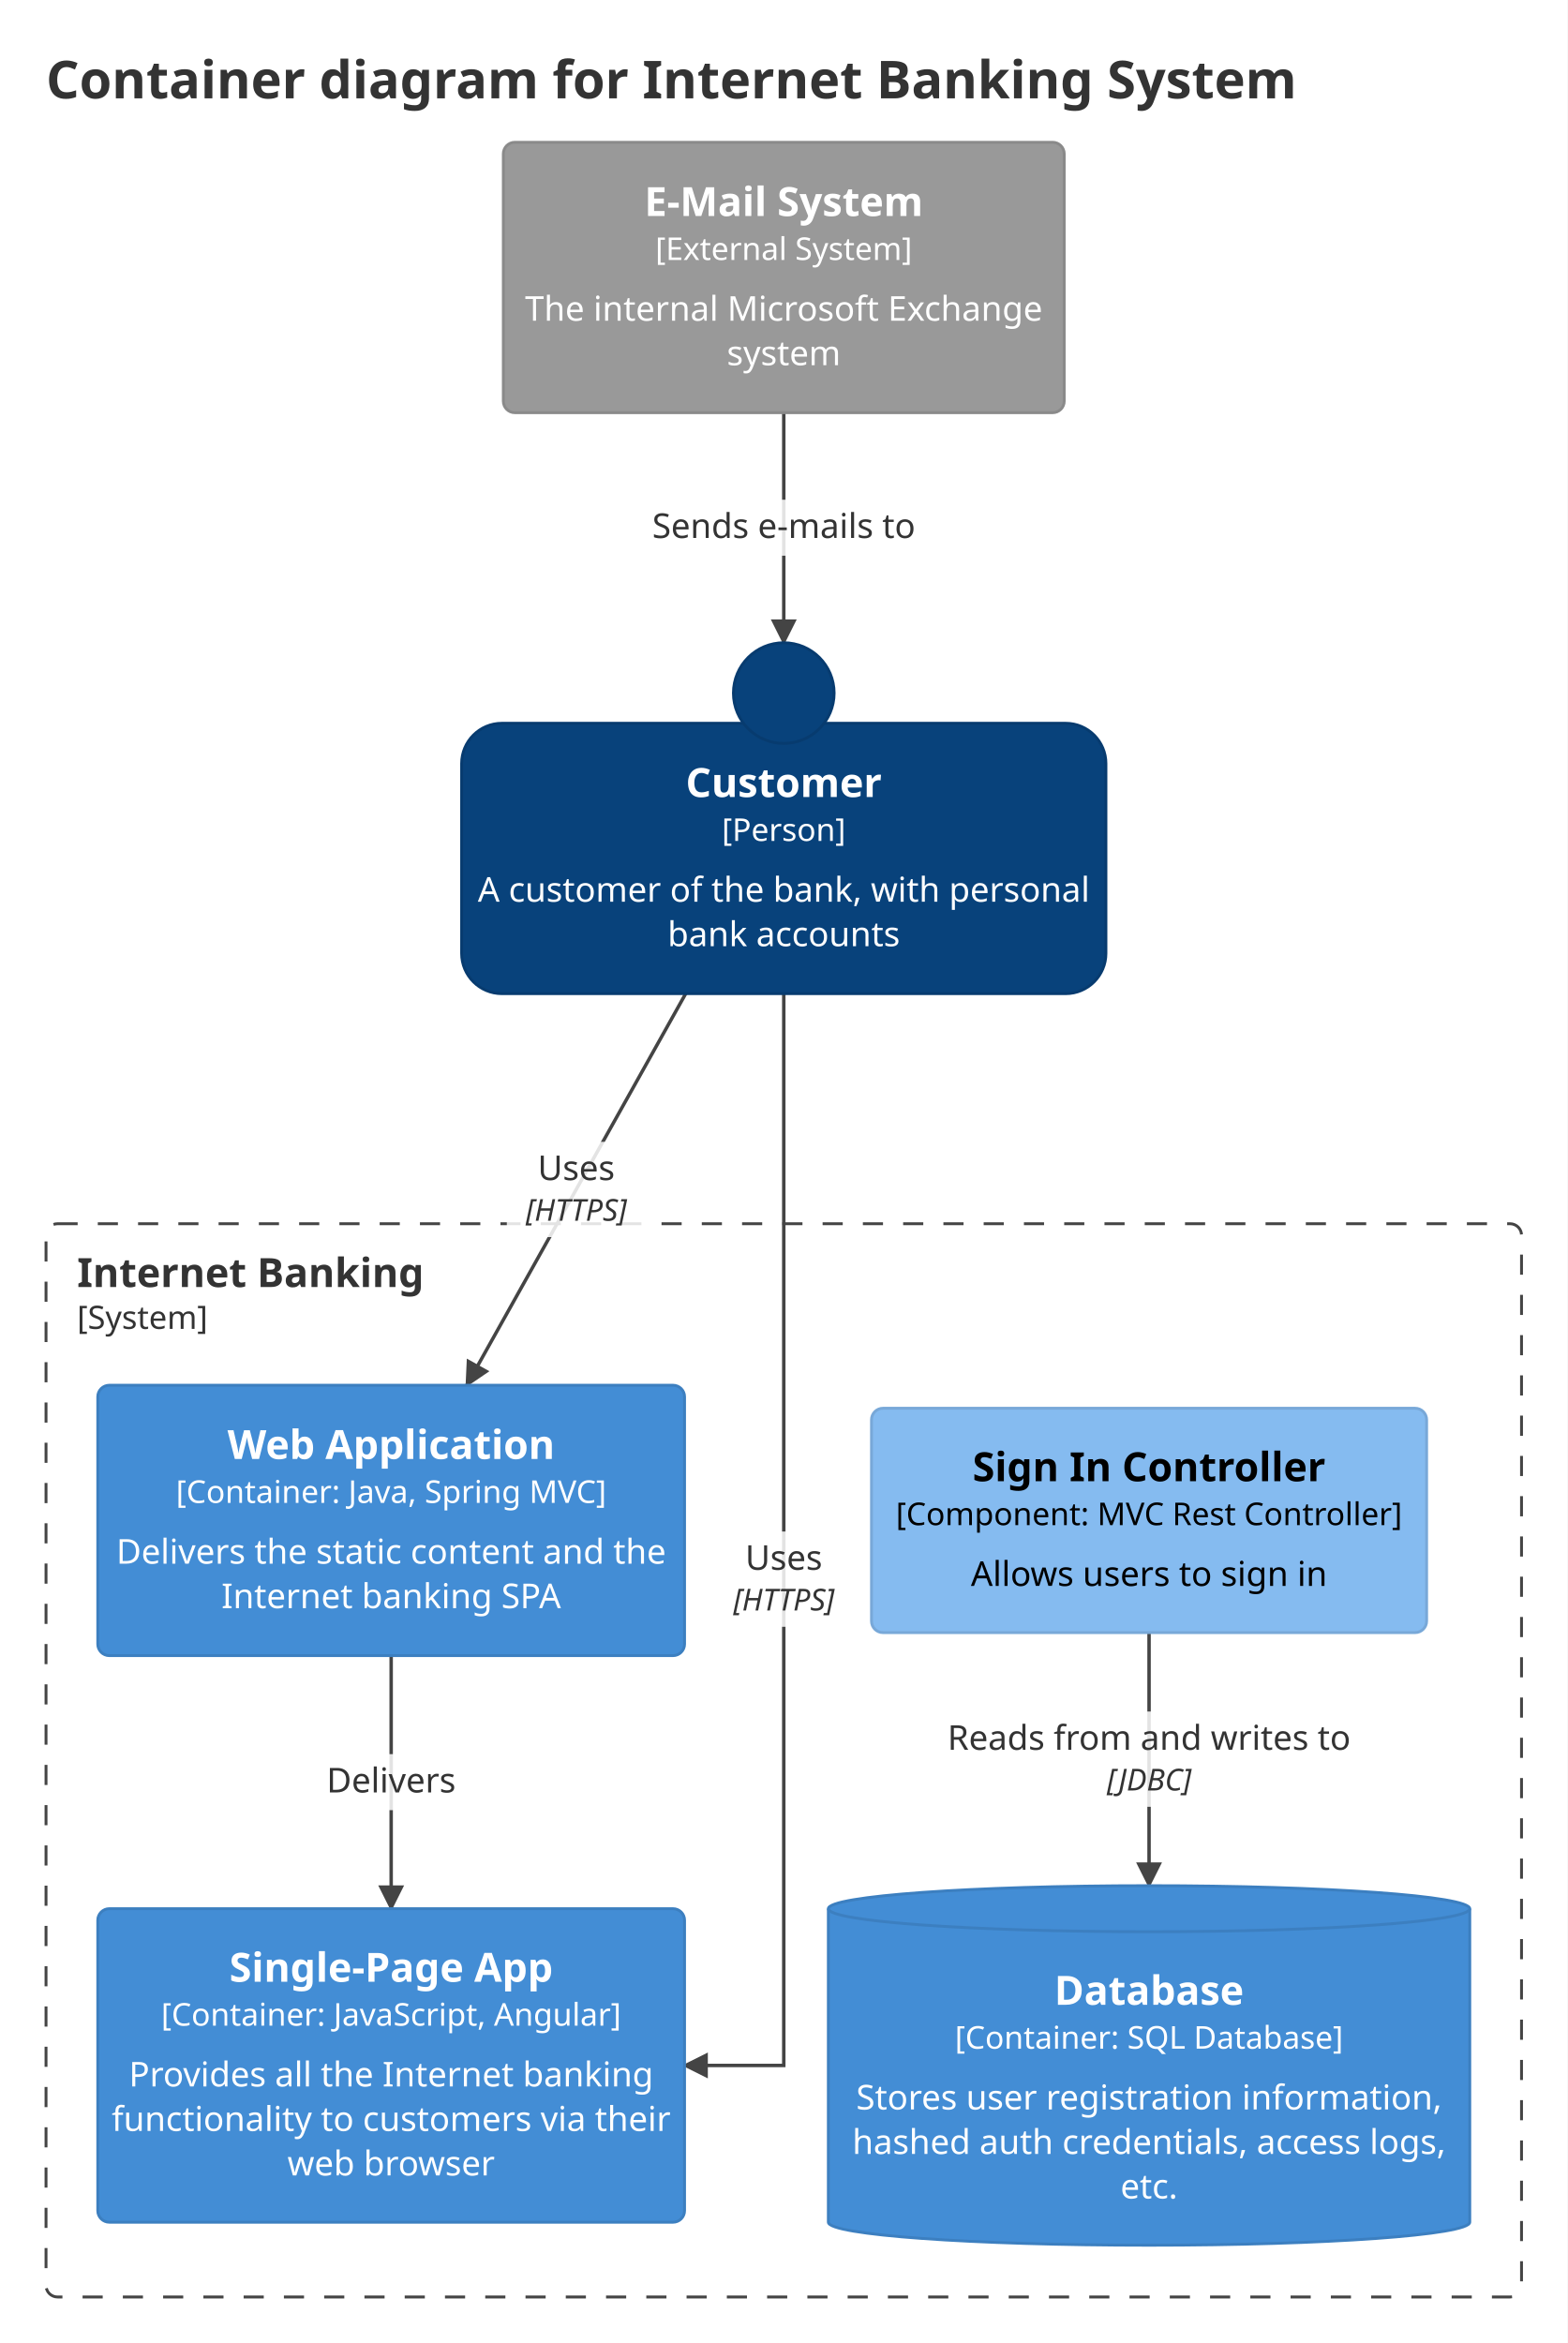
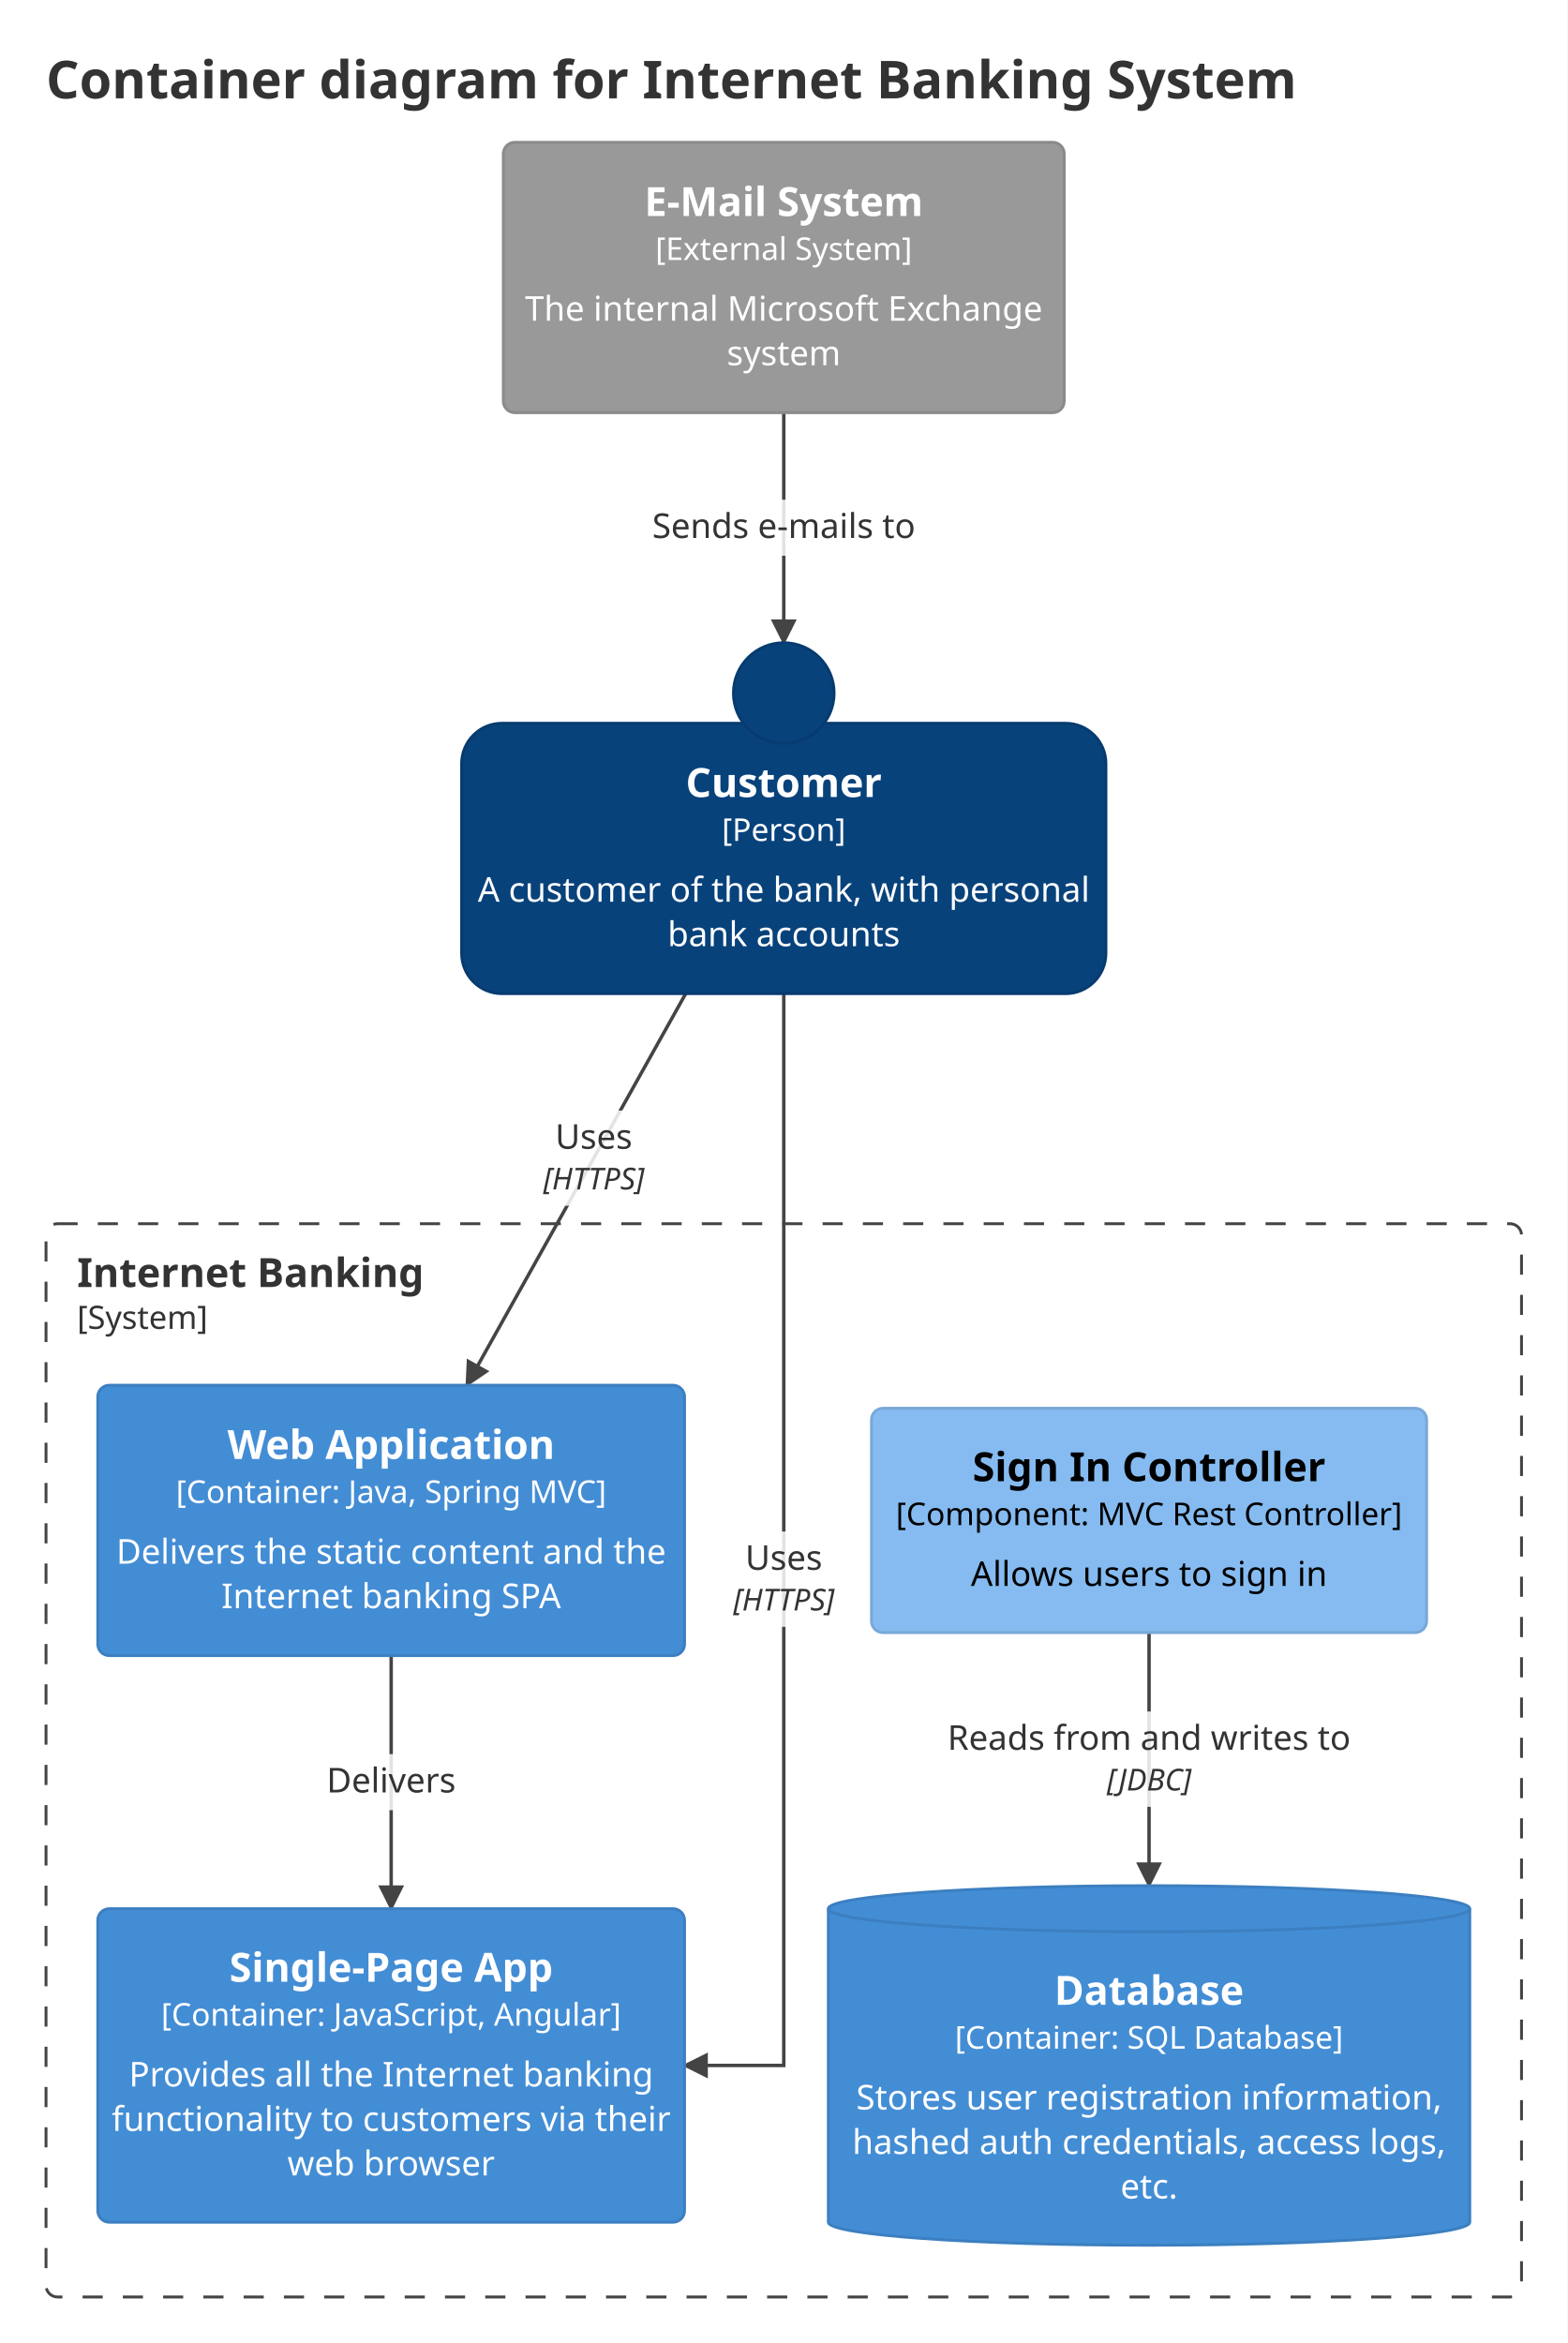
<svg xmlns="http://www.w3.org/2000/svg" width="545" height="814.64" viewBox="0 0 545 814.64" font-family="sans-serif" font-size="14">
  <rect width="100%" height="100%" fill="#ffffff" />
  <defs>
    <marker id="mswjupw-arrow" viewBox="0 0 10 10" refX="9" refY="5" markerWidth="9" markerHeight="9" markerUnits="userSpaceOnUse" orient="auto-start-reverse">
      <path d="M0,0 L10,5 L0,10 z" fill="#444444" />
    </marker>
  </defs>
  <text x="16" y="34.2" fill="#333333" font-size="18.2" font-weight="bold">Container diagram for Internet Banking System</text>
  <g transform="translate(16,49.48)">
    <rect x="0" y="376" width="513" height="373.16" rx="4" fill="none" stroke="#444444" stroke-dasharray="7 7" />
    <text x="10.8" y="398" fill="#333333" font-weight="bold">Internet Banking</text>
    <text x="10.8" y="412.56" fill="#333333" font-size="11.2">[System]</text>
    <path d="M222.4,296 L146.28,432.16" fill="none" stroke="#444444" stroke-width="1.2" marker-end="url(#mswjupw-arrow)" />
    <path d="M256.5,296 L256.5,668.66 L222,668.66" fill="none" stroke="#444444" stroke-width="1.2" marker-end="url(#mswjupw-arrow)" />
    <path d="M383.5,606.16 C383.5,562.16 383.5,562.16 383.5,518.16" fill="none" stroke="#444444" stroke-width="1.2" marker-start="url(#mswjupw-arrow)" />
    <path d="M120,526.16 C120,570.16 120,570.16 120,614.16" fill="none" stroke="#444444" stroke-width="1.2" marker-end="url(#mswjupw-arrow)" />
    <path d="M256.5,94 C256.5,134 256.5,134 256.5,174" fill="none" stroke="#444444" stroke-width="1.2" marker-end="url(#mswjupw-arrow)" />
    <rect x="144.5" y="202" width="224" height="94" rx="14" fill="#08427b" stroke="#073b6f" />
    <circle cx="256.5" cy="191.5" r="17.5" fill="#08427b" stroke="#073b6f" />
    <text x="256.5" y="227.63" fill="#ffffff" font-size="14" text-anchor="middle" font-weight="bold">Customer</text>
    <text x="256.5" y="242.91" fill="#ffffff" font-size="10.92" text-anchor="middle">[Person]</text>
    <text x="256.5" y="264.03" fill="#ffffff" font-size="11.9" text-anchor="middle">A customer of the bank, with personal</text>
    <text x="256.5" y="279.5" fill="#ffffff" font-size="11.9" text-anchor="middle">bank accounts</text>
    <rect x="18" y="614.16" width="204" height="109" rx="4" fill="#438dd5" stroke="#3c7fc0" />
    <text x="120" y="639.56" fill="#ffffff" font-size="14" text-anchor="middle" font-weight="bold">Single-Page App</text>
    <text x="120" y="654.83" fill="#ffffff" font-size="10.92" text-anchor="middle">[Container: JavaScript, Angular]</text>
    <text x="120" y="675.96" fill="#ffffff" font-size="11.9" text-anchor="middle">Provides all the Internet banking</text>
    <text x="120" y="691.43" fill="#ffffff" font-size="11.9" text-anchor="middle">functionality to customers via their</text>
    <text x="120" y="706.9" fill="#ffffff" font-size="11.9" text-anchor="middle">web browser</text>
    <rect x="18" y="432.16" width="204" height="94" rx="4" fill="#438dd5" stroke="#3c7fc0" />
    <text x="120" y="457.79" fill="#ffffff" font-size="14" text-anchor="middle" font-weight="bold">Web Application</text>
    <text x="120" y="473.07" fill="#ffffff" font-size="10.92" text-anchor="middle">[Container: Java, Spring MVC]</text>
    <text x="120" y="494.19" fill="#ffffff" font-size="11.9" text-anchor="middle">Delivers the static content and the</text>
    <text x="120" y="509.66" fill="#ffffff" font-size="11.9" text-anchor="middle">Internet banking SPA</text>
    <path d="M272,614.16 A111.5,8 0 0 1 495,614.16 V723.16 A111.5,8 0 0 1 272,723.16 Z" fill="#438dd5" stroke="#3c7fc0" />
    <path d="M272,614.16 A111.5,8 0 0 0 495,614.16" fill="none" stroke="#3c7fc0" />
    <text x="383.5" y="647.56" fill="#ffffff" font-size="14" text-anchor="middle" font-weight="bold">Database</text>
    <text x="383.5" y="662.83" fill="#ffffff" font-size="10.92" text-anchor="middle">[Container: SQL Database]</text>
    <text x="383.5" y="683.96" fill="#ffffff" font-size="11.9" text-anchor="middle">Stores user registration information,</text>
    <text x="383.5" y="699.43" fill="#ffffff" font-size="11.9" text-anchor="middle">hashed auth credentials, access logs,</text>
    <text x="383.5" y="714.9" fill="#ffffff" font-size="11.9" text-anchor="middle">etc.</text>
    <rect x="287" y="440.16" width="193" height="78" rx="4" fill="#85bbf0" stroke="#78a8d8" />
    <text x="383.5" y="465.53" fill="#000000" font-size="14" text-anchor="middle" font-weight="bold">Sign In Controller</text>
    <text x="383.5" y="480.8" fill="#000000" font-size="10.92" text-anchor="middle">[Component: MVC Rest Controller]</text>
    <text x="383.5" y="501.93" fill="#000000" font-size="11.9" text-anchor="middle">Allows users to sign in</text>
    <rect x="159" y="0" width="195" height="94" rx="4" fill="#999999" stroke="#8a8a8a" />
    <text x="256.5" y="25.63" fill="#ffffff" font-size="14" text-anchor="middle" font-weight="bold">E-Mail System</text>
    <text x="256.5" y="40.91" fill="#ffffff" font-size="10.92" text-anchor="middle">[External System]</text>
    <text x="256.5" y="62.03" fill="#ffffff" font-size="11.9" text-anchor="middle">The internal Microsoft Exchange</text>
    <text x="256.5" y="77.5" fill="#ffffff" font-size="11.9" text-anchor="middle">system</text>
-     <rect x="160.21" y="347.52" width="48.26" height="33.12" rx="2" fill="#ffffff" fill-opacity="0.85" />
-     <text x="184.34" y="360.82" fill="#333333" font-size="11.9" text-anchor="middle">Uses</text>
-     <text x="184.34" y="374.96" fill="#333333" font-size="10.5" text-anchor="middle" font-style="italic">[HTTPS]</text>
+     <rect x="166.3" y="336.63" width="48.26" height="33.12" rx="2" fill="#ffffff" fill-opacity="0.85" />
+     <text x="190.43" y="349.93" fill="#333333" font-size="11.9" text-anchor="middle">Uses</text>
+     <text x="190.43" y="364.07" fill="#333333" font-size="10.5" text-anchor="middle" font-style="italic">[HTTPS]</text>
    <rect x="232.37" y="483.02" width="48.26" height="33.12" rx="2" fill="#ffffff" fill-opacity="0.85" />
    <text x="256.5" y="496.32" fill="#333333" font-size="11.9" text-anchor="middle">Uses</text>
    <text x="256.5" y="510.46" fill="#333333" font-size="10.5" text-anchor="middle" font-style="italic">[HTTPS]</text>
    <rect x="313.37" y="545.6" width="140.27" height="33.12" rx="2" fill="#ffffff" fill-opacity="0.85" />
    <text x="383.5" y="558.91" fill="#333333" font-size="11.9" text-anchor="middle">Reads from and writes to</text>
    <text x="383.5" y="573.05" fill="#333333" font-size="10.5" text-anchor="middle" font-style="italic">[JDBC]</text>
    <rect x="94.51" y="560.42" width="50.97" height="19.47" rx="2" fill="#ffffff" fill-opacity="0.85" />
    <text x="120" y="573.73" fill="#333333" font-size="11.9" text-anchor="middle">Delivers</text>
    <rect x="208.19" y="124.27" width="96.62" height="19.47" rx="2" fill="#ffffff" fill-opacity="0.85" />
    <text x="256.5" y="137.57" fill="#333333" font-size="11.9" text-anchor="middle">Sends e-mails to</text>
  </g>
</svg>
